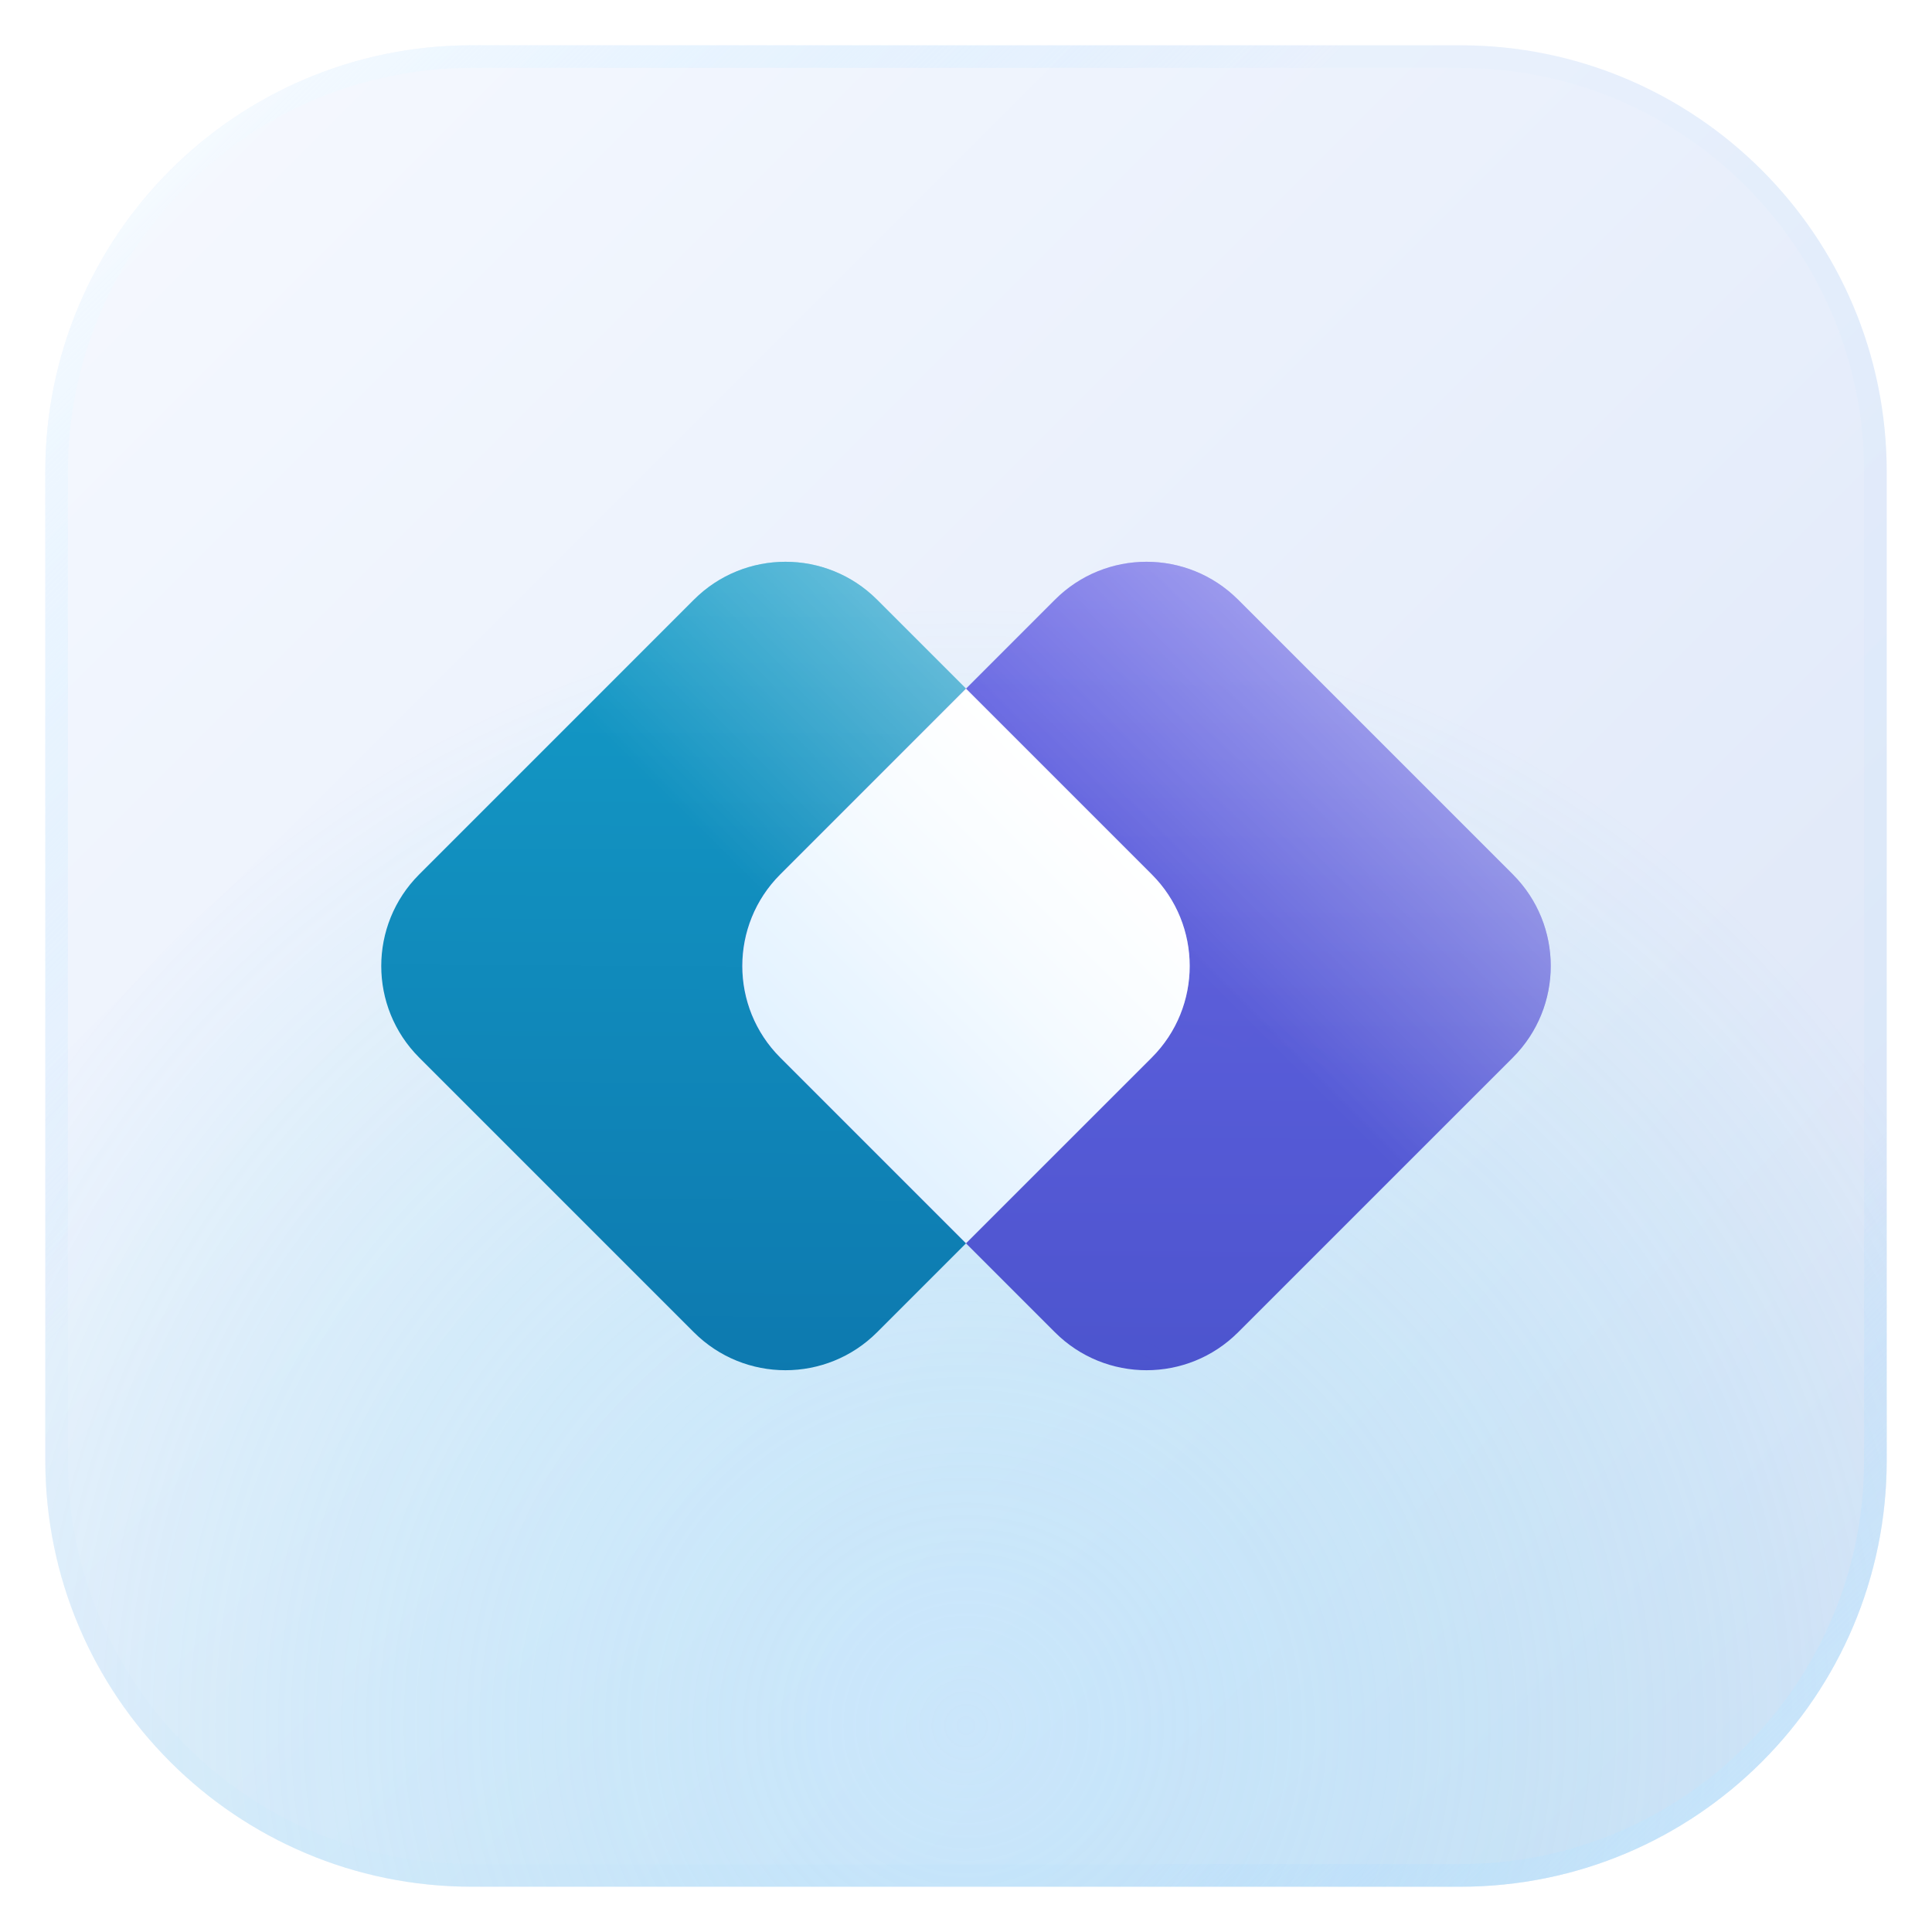
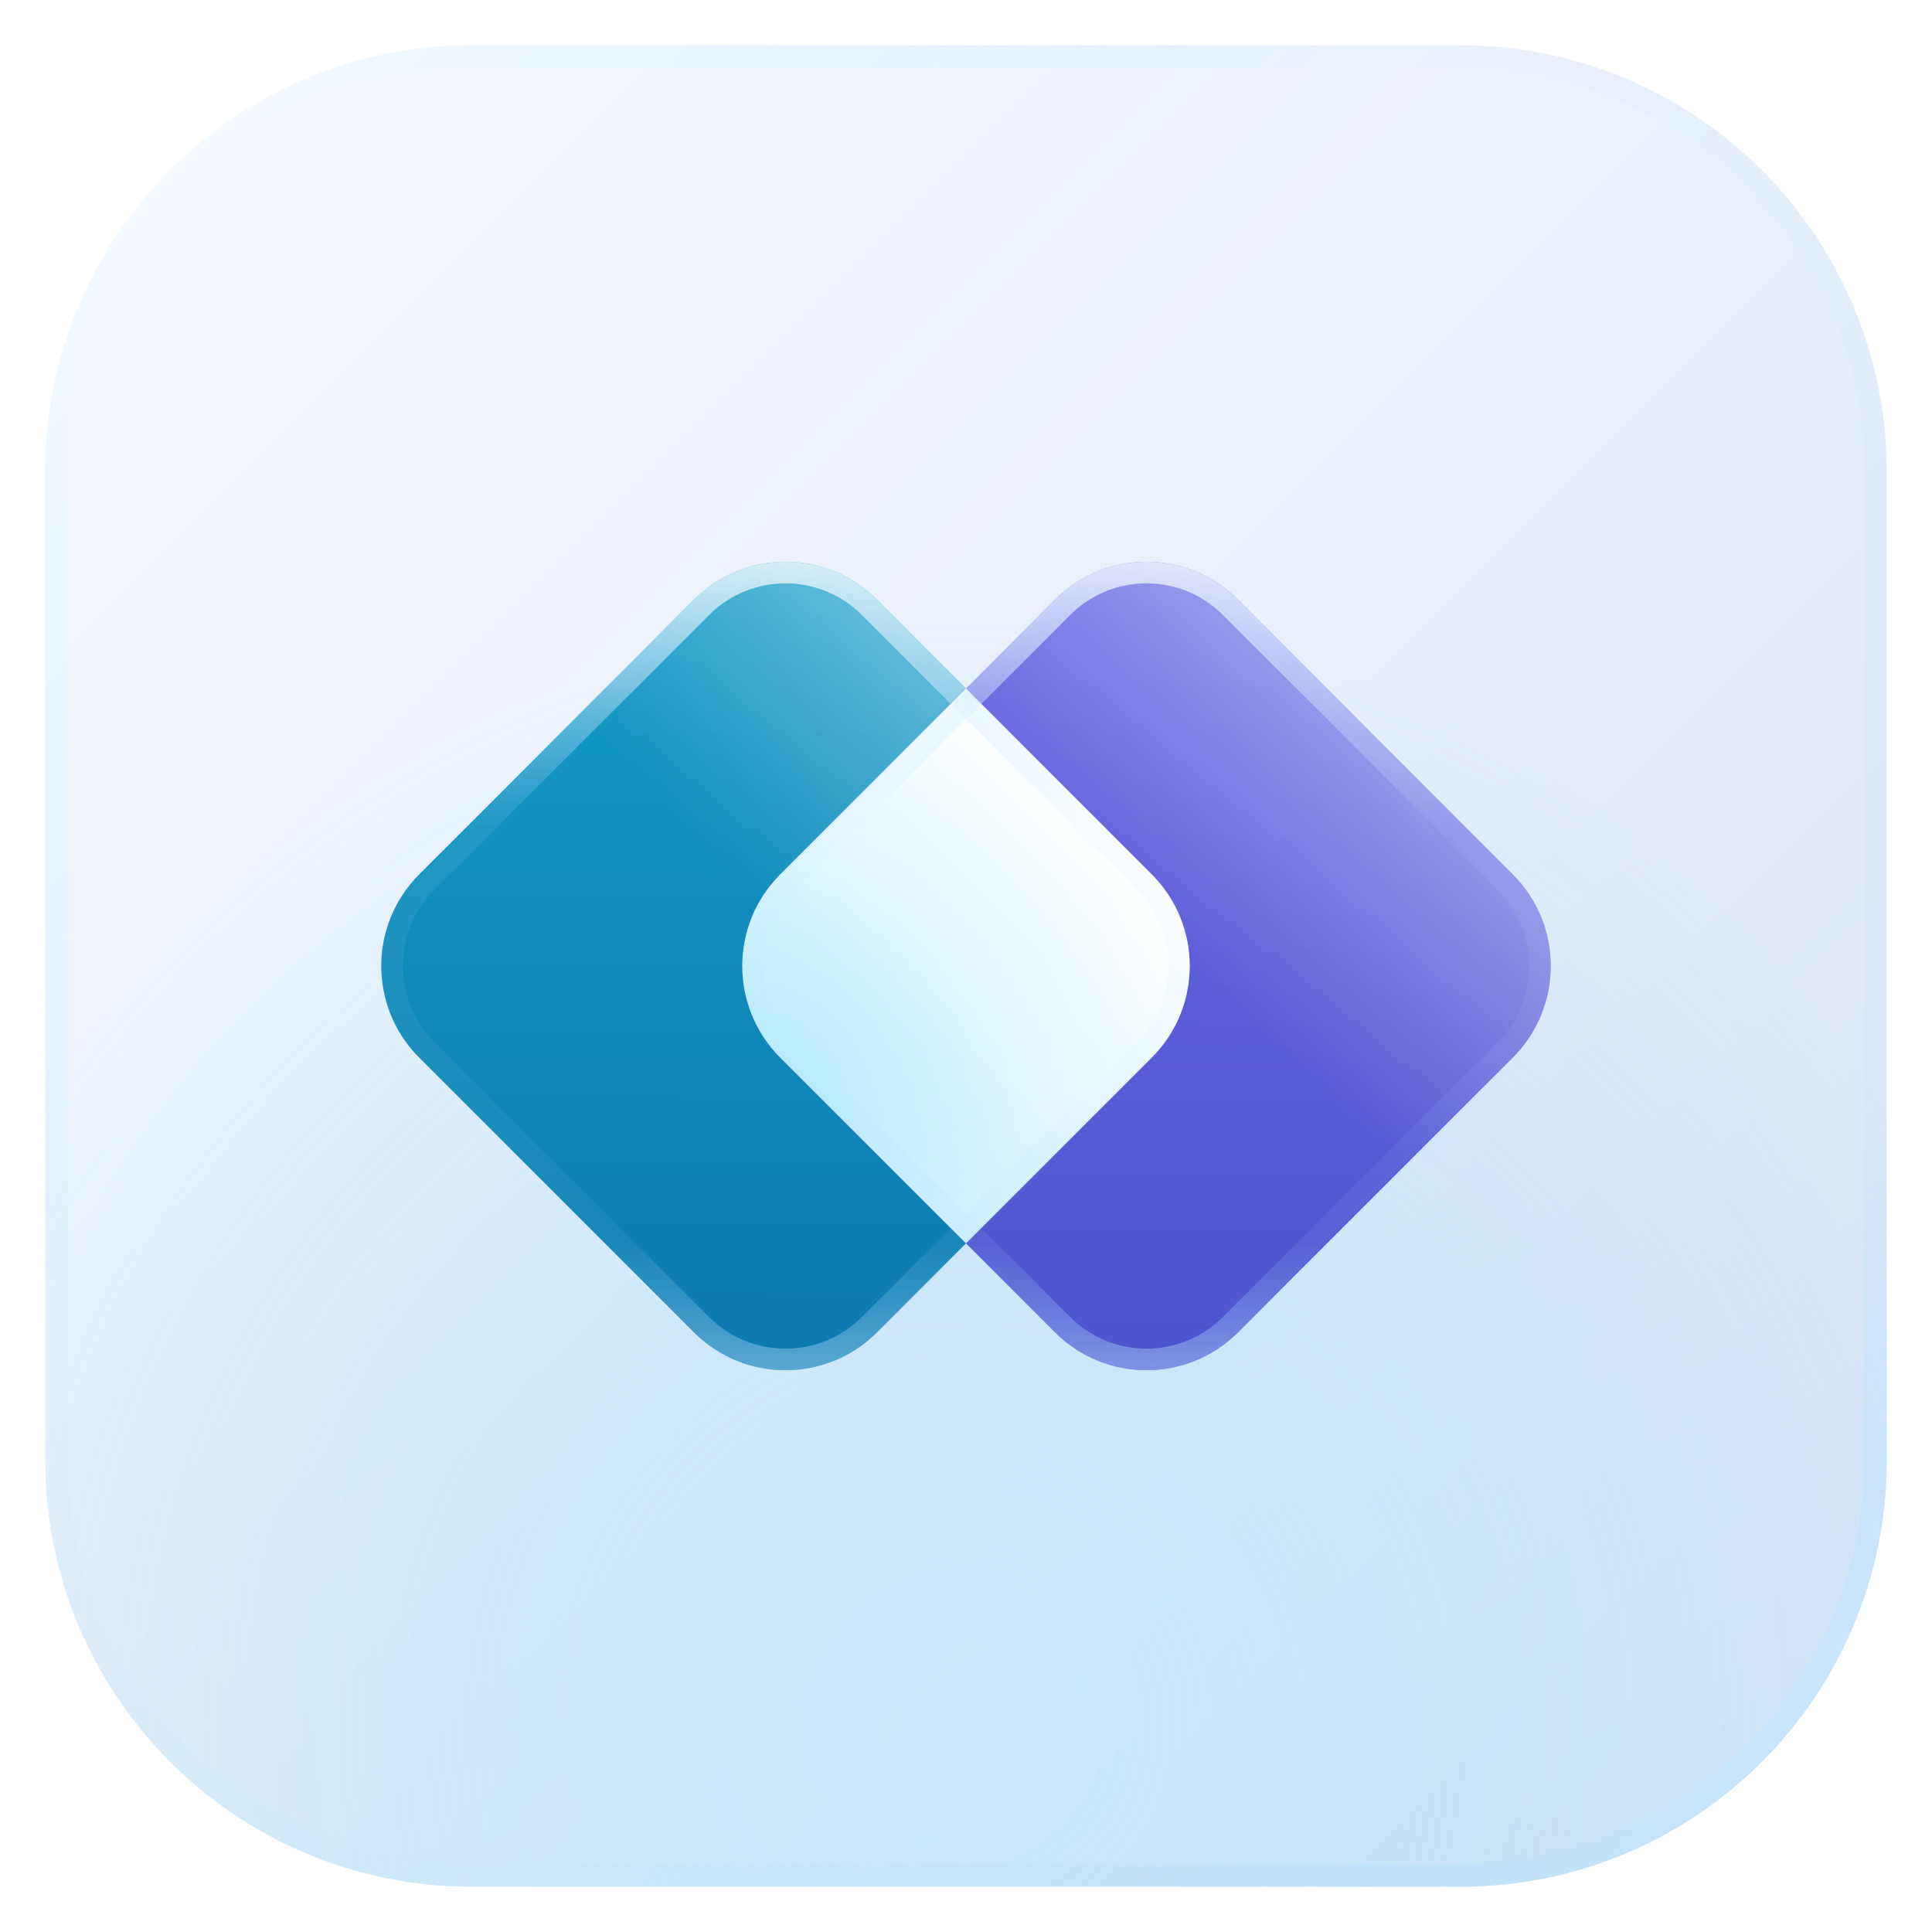
<svg xmlns="http://www.w3.org/2000/svg" viewBox="0 0 1024 1024">
  <defs>
    <linearGradient id="dv-tile" x1="0" y1="0" x2="1" y2="1">
      <stop offset="0" stop-color="#F6F9FF" />
      <stop offset="0.55" stop-color="#E7EEFB" />
      <stop offset="1" stop-color="#D9E3F6" />
    </linearGradient>
    <radialGradient id="dv-glow" cx="0.5" cy="0.92" r="0.62">
      <stop offset="0" stop-color="#9FDFFF" stop-opacity="0.35" />
      <stop offset="1" stop-color="#2FC6E6" stop-opacity="0" />
    </radialGradient>
    <linearGradient id="dv-rim" x1="0" y1="0" x2="1" y2="1">
      <stop offset="0" stop-color="#FFFFFF" stop-opacity="0.95" />
      <stop offset="0.35" stop-color="#BFE4FF" stop-opacity="0.08" />
      <stop offset="0.8" stop-color="#9FD4FF" stop-opacity="0.08" />
      <stop offset="1" stop-color="#CFEFFF" stop-opacity="0.6" />
    </linearGradient>
  </defs>
  <rect x="24" y="24" width="976" height="976" rx="226" fill="url(#dv-tile)" />
  <rect x="24" y="24" width="976" height="976" rx="226" fill="url(#dv-glow)" />
  <rect x="30" y="30" width="964" height="964" rx="220" fill="none" stroke="url(#dv-rim)" stroke-width="12" />
  <g transform="translate(512 512) scale(1.04) translate(-512 -512)">
    <defs>
      <linearGradient id="dv-a" gradientUnits="userSpaceOnUse" x1="190" y1="280" x2="650" y2="745">
        <stop offset="0" stop-color="#16A6CF" />
        <stop offset="1" stop-color="#0B6FA8" />
      </linearGradient>
      <linearGradient id="dv-b" gradientUnits="userSpaceOnUse" x1="375" y1="280" x2="835" y2="745">
        <stop offset="0" stop-color="#6C66EA" />
        <stop offset="1" stop-color="#3B44C4" />
      </linearGradient>
      <linearGradient id="dv-c" x1="0" y1="0" x2="0" y2="1">
        <stop offset="0" stop-color="#FFFFFF" />
        <stop offset="1" stop-color="#CFE9FF" />
      </linearGradient>
      <linearGradient id="dv-hi" x1="0" y1="0" x2="0" y2="1">
        <stop offset="0" stop-color="#FFFFFF" stop-opacity="0.55" />
        <stop offset="0.45" stop-color="#FFFFFF" stop-opacity="0" />
      </linearGradient>
+       <linearGradient id="dv-rim" gradientUnits="userSpaceOnUse" x1="250" y1="300" x2="780" y2="730">
+         <stop offset="0" stop-color="#FFFFFF" stop-opacity="0.75" />
+         <stop offset="0.32" stop-color="#FFFFFF" stop-opacity="0.08" />
+         <stop offset="0.7" stop-color="#FFFFFF" stop-opacity="0.04" />
+         <stop offset="1" stop-color="#E6F4FF" stop-opacity="0.5" />
+       </linearGradient>
+       <radialGradient id="dv-caustic" gradientUnits="userSpaceOnUse" cx="512" cy="700" r="230">
+         <stop offset="0" stop-color="#7FE3FF" stop-opacity="0.45" />
+         <stop offset="1" stop-color="#9BF3FF" stop-opacity="0" />
+       </radialGradient>
+       <clipPath id="dv-clip-a">
+         <rect x="255" y="347" width="330" height="330" rx="66" transform="rotate(45 420 512)" />
+       </clipPath>
      <clipPath id="dv-clip-b">
        <rect x="439" y="347" width="330" height="330" rx="66" transform="rotate(45 604 512)" />
      </clipPath>
    </defs>
    <g fill="url(#dv-a)">
      <rect x="255" y="347" width="330" height="330" rx="66" transform="rotate(45 420 512)" />
    </g>
    <g fill="url(#dv-b)" opacity="0.94">
      <rect x="439" y="347" width="330" height="330" rx="66" transform="rotate(45 604 512)" />
    </g>
    <g fill="url(#dv-c)" clip-path="url(#dv-clip-b)">
      <rect x="255" y="347" width="330" height="330" rx="66" transform="rotate(45 420 512)" />
    </g>
+     <g fill="url(#dv-caustic)" clip-path="url(#dv-clip-a)">
+       <rect x="439" y="347" width="330" height="330" rx="66" transform="rotate(45 604 512)" />
+     </g>
    <g fill="url(#dv-hi)" opacity="0.6">
      <rect x="255" y="347" width="330" height="330" rx="66" transform="rotate(45 420 512)" />
      <rect x="439" y="347" width="330" height="330" rx="66" transform="rotate(45 604 512)" />
    </g>
+     <g fill="none" stroke="url(#dv-rim)" stroke-width="22" clip-path="url(#dv-clip-a)">
+       <rect x="255" y="347" width="330" height="330" rx="66" transform="rotate(45 420 512)" />
+     </g>
+     <g fill="none" stroke="url(#dv-rim)" stroke-width="22" clip-path="url(#dv-clip-b)">
+       <rect x="439" y="347" width="330" height="330" rx="66" transform="rotate(45 604 512)" />
+     </g>
  </g>
</svg>
